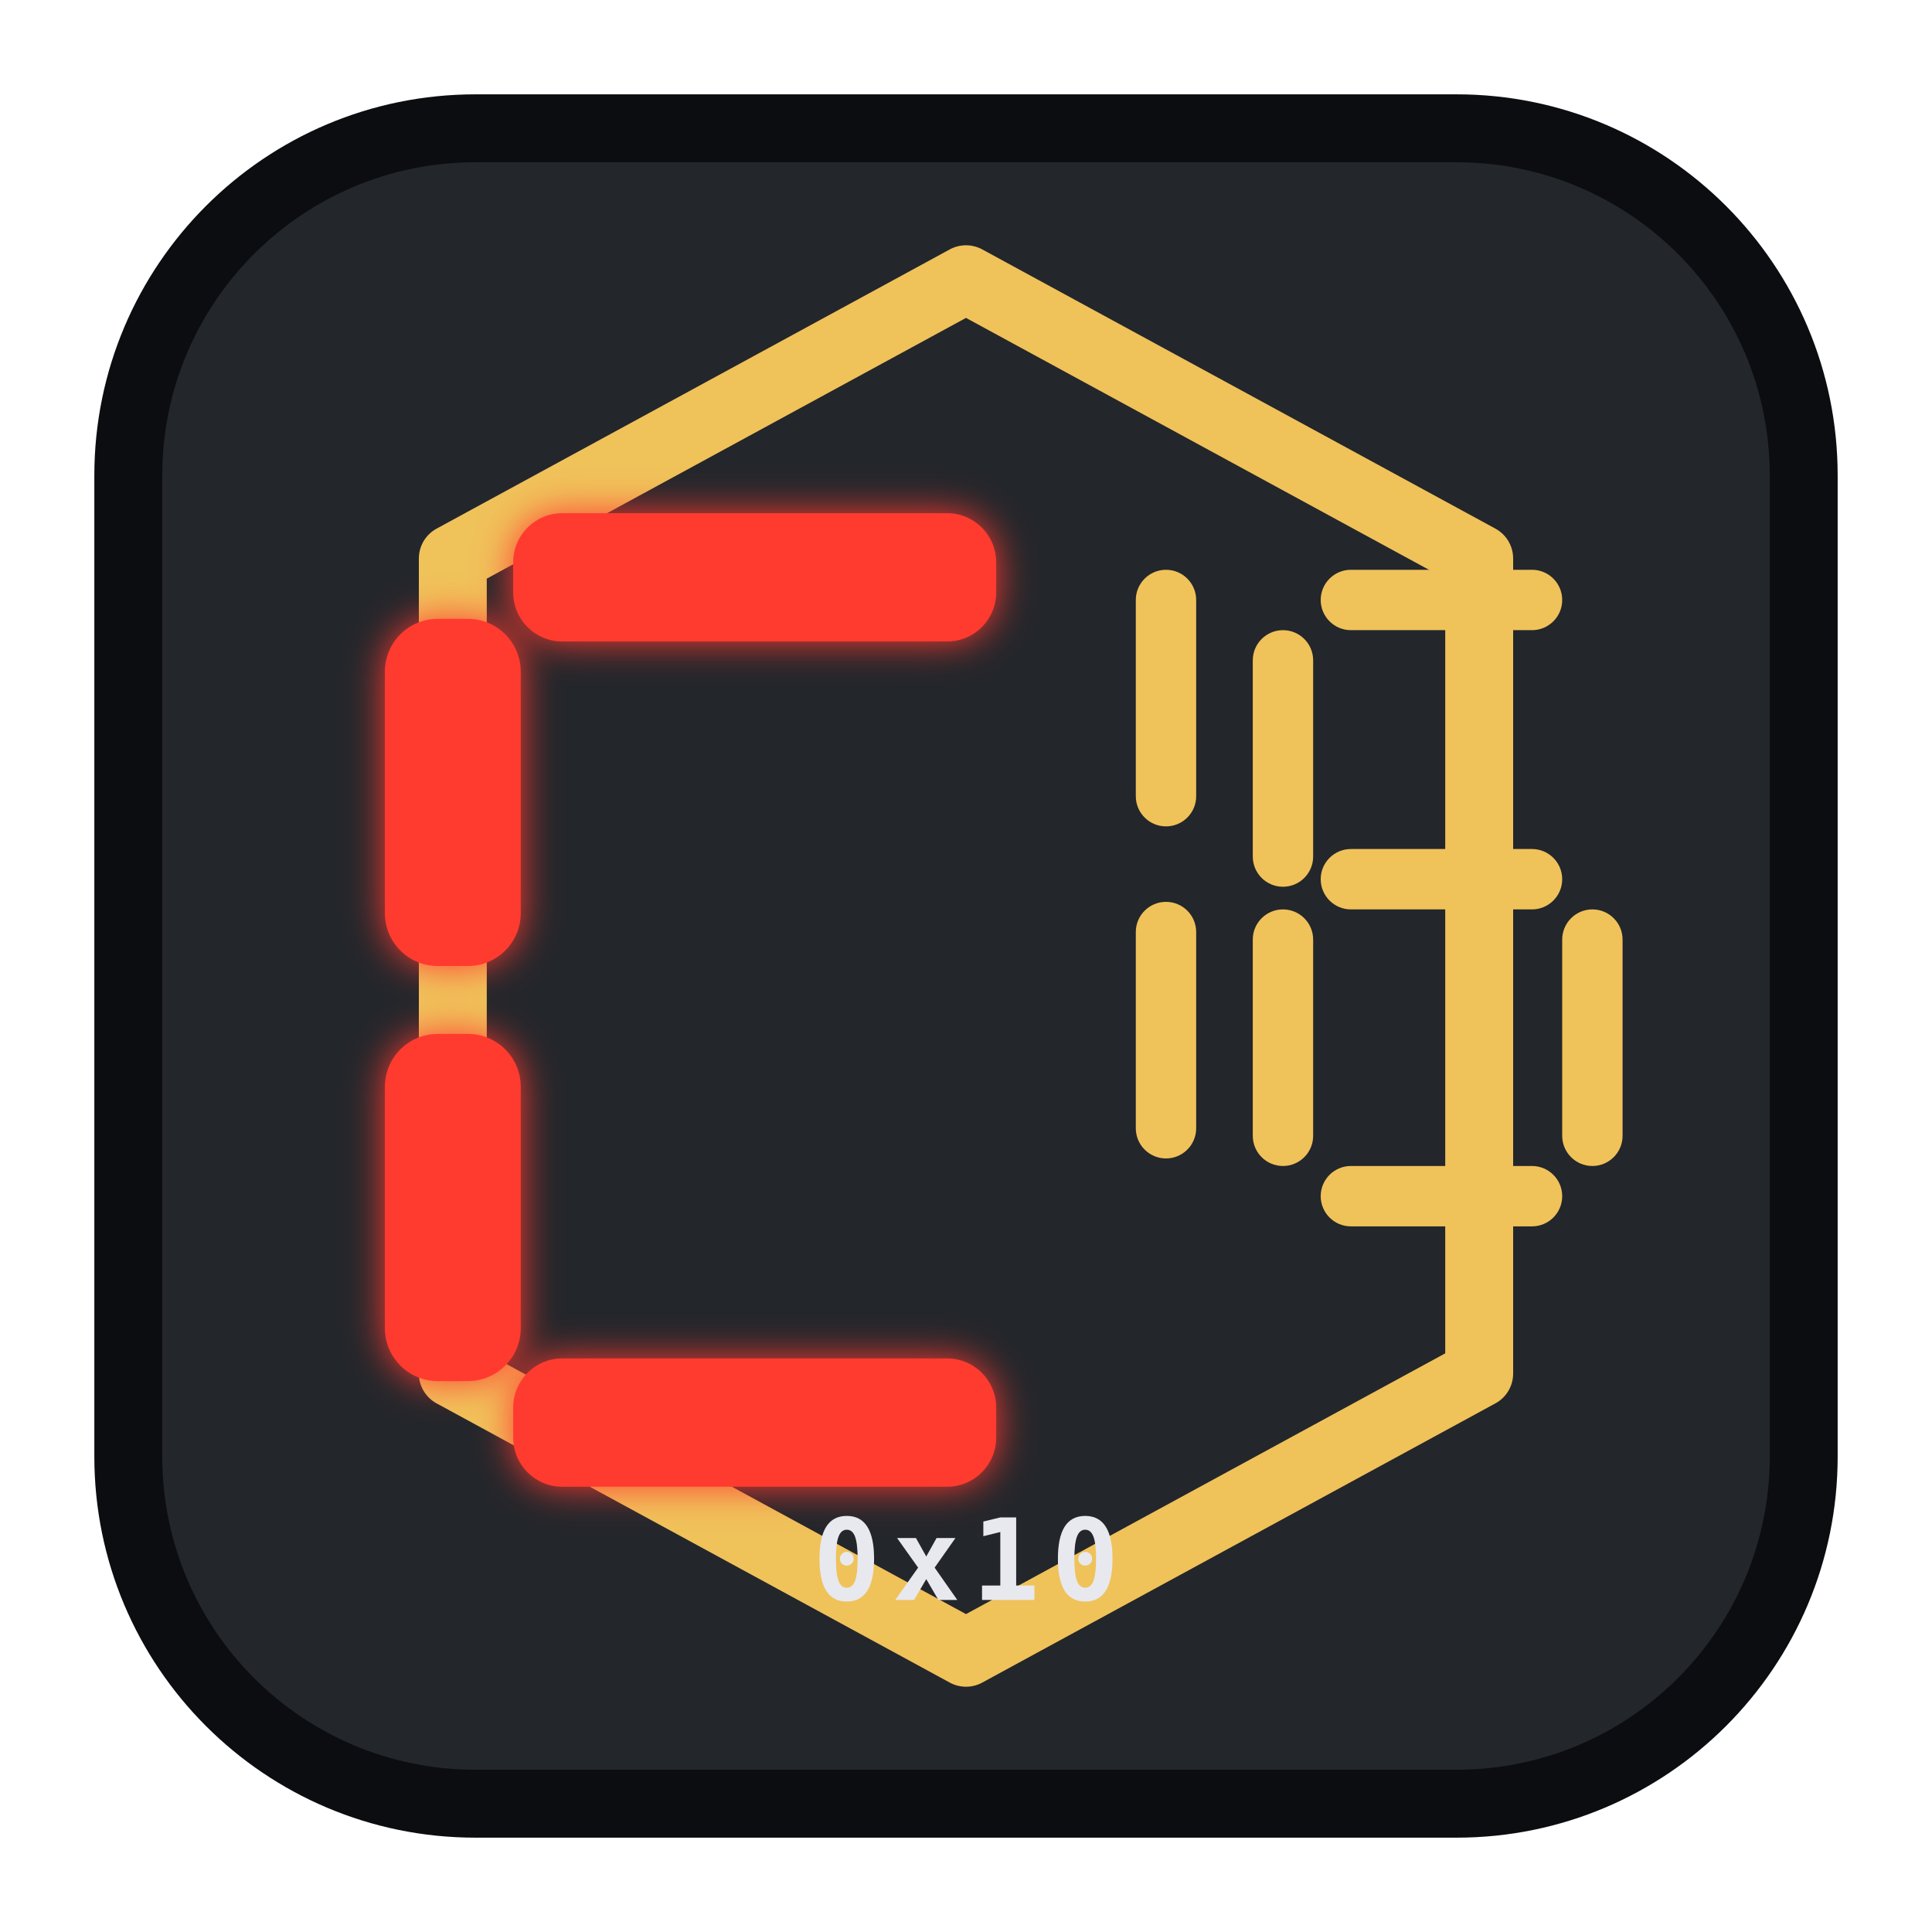
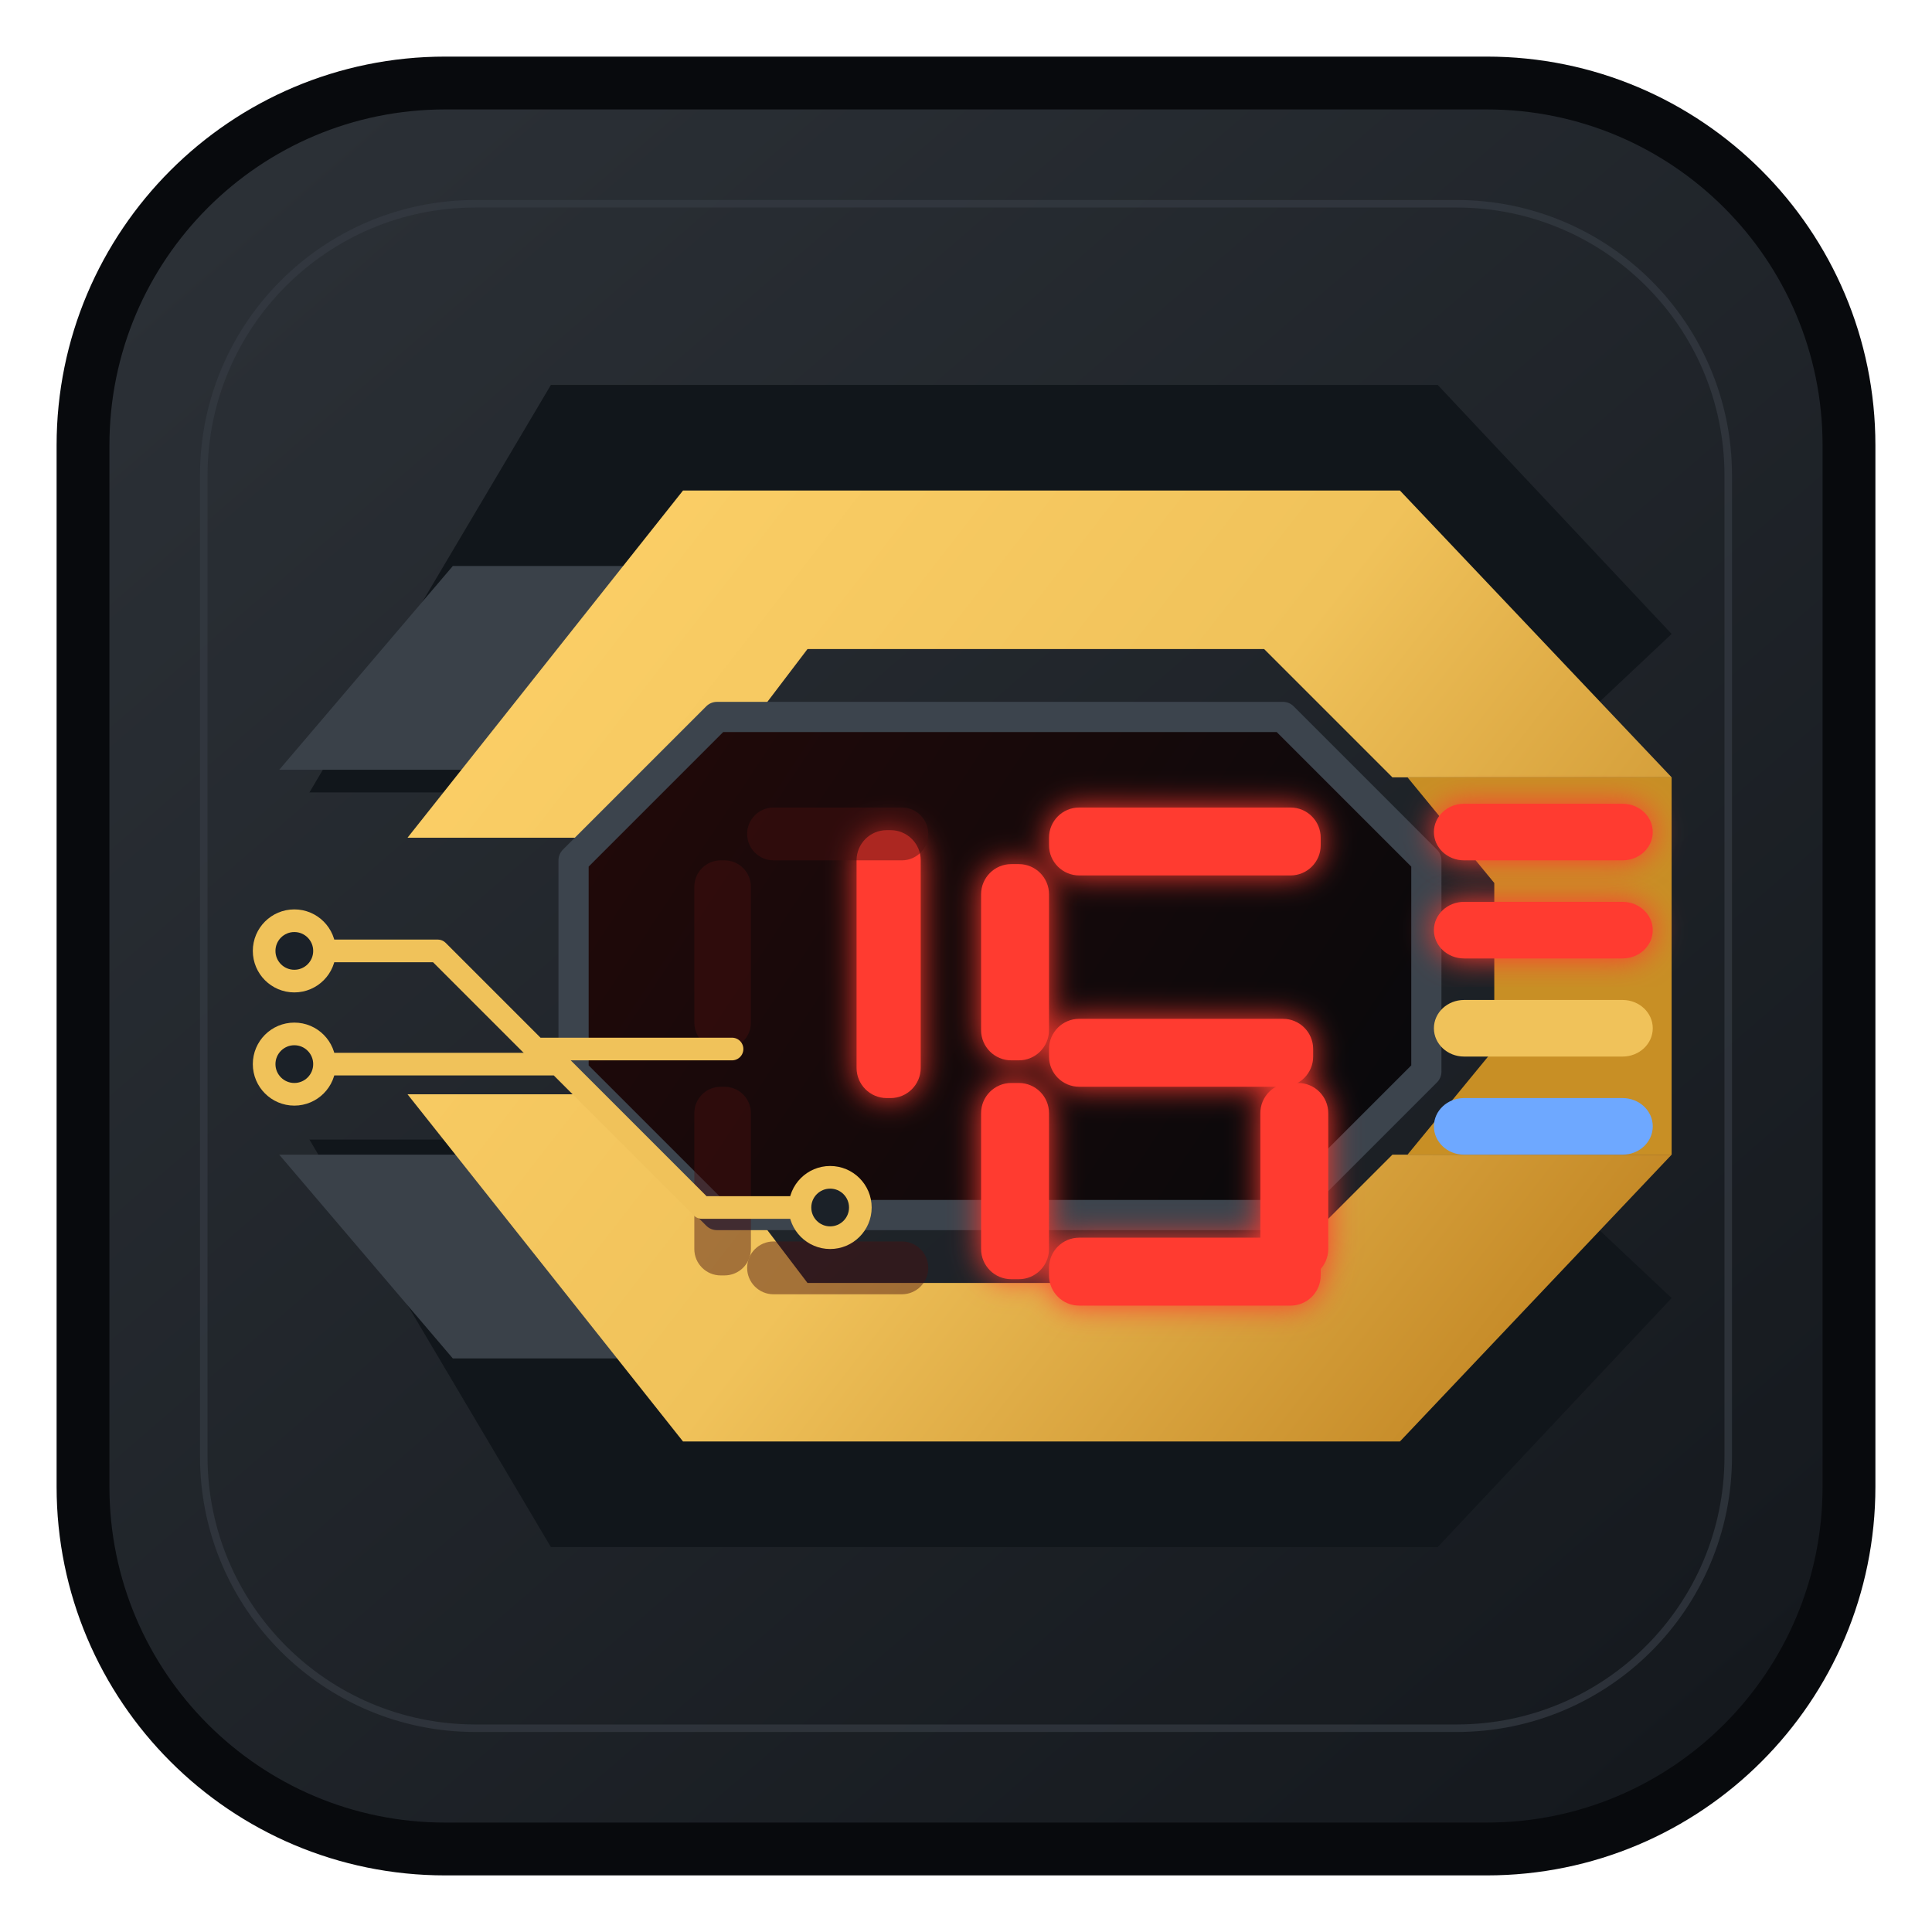
<svg xmlns="http://www.w3.org/2000/svg" viewBox="0 0 512 512" role="img" aria-labelledby="title desc">
  <defs>
-     <filter id="soft-glow" x="-40%" y="-40%" width="180%" height="180%" color-interpolation-filters="sRGB">
-       <feGaussianBlur stdDeviation="5" result="blur" />
+     <linearGradient id="case" x1="72" y1="42" x2="442" y2="470" gradientUnits="userSpaceOnUse">
+       <stop offset="0" stop-color="#2b3036" />
+       <stop offset="1" stop-color="#15191e" />
+     </linearGradient>
+     <linearGradient id="gold" x1="92" y1="118" x2="442" y2="390" gradientUnits="userSpaceOnUse">
+       <stop offset="0" stop-color="#ffd36b" />
+       <stop offset=".52" stop-color="#f0c25a" />
+       <stop offset="1" stop-color="#b87918" />
+     </linearGradient>
+     <linearGradient id="glass" x1="168" y1="192" x2="374" y2="328" gradientUnits="userSpaceOnUse">
+       <stop offset="0" stop-color="#210909" />
+       <stop offset="1" stop-color="#07090c" />
+     </linearGradient>
+     <filter id="led-glow" x="-50%" y="-50%" width="200%" height="200%" color-interpolation-filters="sRGB">
+       <feGaussianBlur stdDeviation="4" result="blur" />
      <feMerge>
        <feMergeNode in="blur" />
        <feMergeNode in="SourceGraphic" />
      </feMerge>
    </filter>
  </defs>
-   <rect x="34" y="34" width="444" height="444" rx="92" fill="#23262b" />
-   <rect x="34" y="34" width="444" height="444" rx="92" fill="none" stroke="#0b0d10" stroke-width="18" />
-   <path d="M256 74 392 148v216L256 438 120 364V148Z" fill="none" stroke="#f0c25a" stroke-width="18" stroke-linejoin="round" />
-   <g fill="#ff3b30" filter="url(#soft-glow)">
-     <rect x="136" y="136" width="128" height="34" rx="13" />
-     <rect x="102" y="164" width="36" height="92" rx="14" />
-     <rect x="102" y="274" width="36" height="92" rx="14" />
-     <rect x="136" y="360" width="128" height="34" rx="13" />
+   <rect x="22" y="22" width="468" height="468" rx="96" fill="url(#case)" />
+   <rect x="22" y="22" width="468" height="468" rx="96" fill="none" stroke="#080a0d" stroke-width="14" />
+   <rect x="54" y="54" width="404" height="404" rx="72" fill="none" stroke="#343a42" stroke-width="2" opacity=".72" />
+   <path d="M146 102h235l62 66-34 32-46-48H190l-50 58H82Z" fill="#11161b" />
+   <path d="M82 302h58l50 58h173l46-48 34 32-62 66H146Z" fill="#11161b" />
+   <path d="M120 150h52l-46 54H74Z" fill="#3a4149" />
+   <path d="M74 306h52l46 54h-52Z" fill="#3a4149" />
+   <path d="M181 130h190l72 76h-74l-34-34H214l-38 50h-68Z" fill="url(#gold)" />
+   <path d="M108 290h68l38 50h121l34-34h74l-72 76H181Z" fill="url(#gold)" />
+   <path d="M373 206h70v100h-70l23-28v-44Z" fill="#c88f25" />
+   <path d="M190 190h150l38 38v56l-38 38H190l-38-38v-56Z" fill="url(#glass)" stroke="#3c444d" stroke-width="8" stroke-linejoin="round" />
+   <g filter="url(#led-glow)" fill="#ff3b30">
+     <rect x="227" y="220" width="17" height="71" rx="8" />
+     <rect x="278" y="214" width="72" height="18" rx="8" />
+     <rect x="260" y="229" width="18" height="52" rx="8" />
+     <rect x="278" y="270" width="70" height="18" rx="8" />
+     <rect x="260" y="287" width="18" height="52" rx="8" />
+     <rect x="334" y="287" width="18" height="52" rx="8" />
+     <rect x="278" y="328" width="72" height="18" rx="8" />
  </g>
-   <g fill="#f0c25a">
-     <rect x="301" y="151" width="16" height="68" rx="8" />
-     <rect x="301" y="239" width="16" height="68" rx="8" />
-     <rect x="350" y="151" width="64" height="16" rx="8" />
-     <rect x="332" y="167" width="16" height="68" rx="8" />
-     <rect x="350" y="225" width="64" height="16" rx="8" />
-     <rect x="332" y="241" width="16" height="68" rx="8" />
-     <rect x="414" y="241" width="16" height="68" rx="8" />
-     <rect x="350" y="309" width="64" height="16" rx="8" />
+   <g fill="#46100f" opacity=".45">
+     <rect x="198" y="214" width="48" height="14" rx="7" />
+     <rect x="184" y="228" width="15" height="50" rx="7" />
+     <rect x="184" y="288" width="15" height="50" rx="7" />
+     <rect x="198" y="329" width="48" height="14" rx="7" />
  </g>
-   <text x="256" y="424" text-anchor="middle" font-family="ui-monospace, SFMono-Regular, Menlo, Consolas, monospace" font-size="30" font-weight="800" letter-spacing="3" fill="#e7e9ee">0x10</text>
+   <g fill="none" stroke="#f0c25a" stroke-width="6" stroke-linecap="round" stroke-linejoin="round">
+     <path d="M78 252h38l26 26h52" />
+     <path d="M78 282h70l38 38h34" />
+     <circle cx="78" cy="252" r="8" fill="#1b2128" />
+     <circle cx="78" cy="282" r="8" fill="#1b2128" />
+     <circle cx="220" cy="320" r="8" fill="#1b2128" />
+   </g>
+   <g>
+     <rect x="380" y="213" width="58" height="15" rx="8" fill="#ff3b30" filter="url(#led-glow)" />
+     <rect x="380" y="239" width="58" height="15" rx="8" fill="#ff3b30" filter="url(#led-glow)" />
+     <rect x="380" y="265" width="58" height="15" rx="8" fill="#f0c25a" />
+     <rect x="380" y="291" width="58" height="15" rx="8" fill="#6ea8ff" />
+   </g>
</svg>
